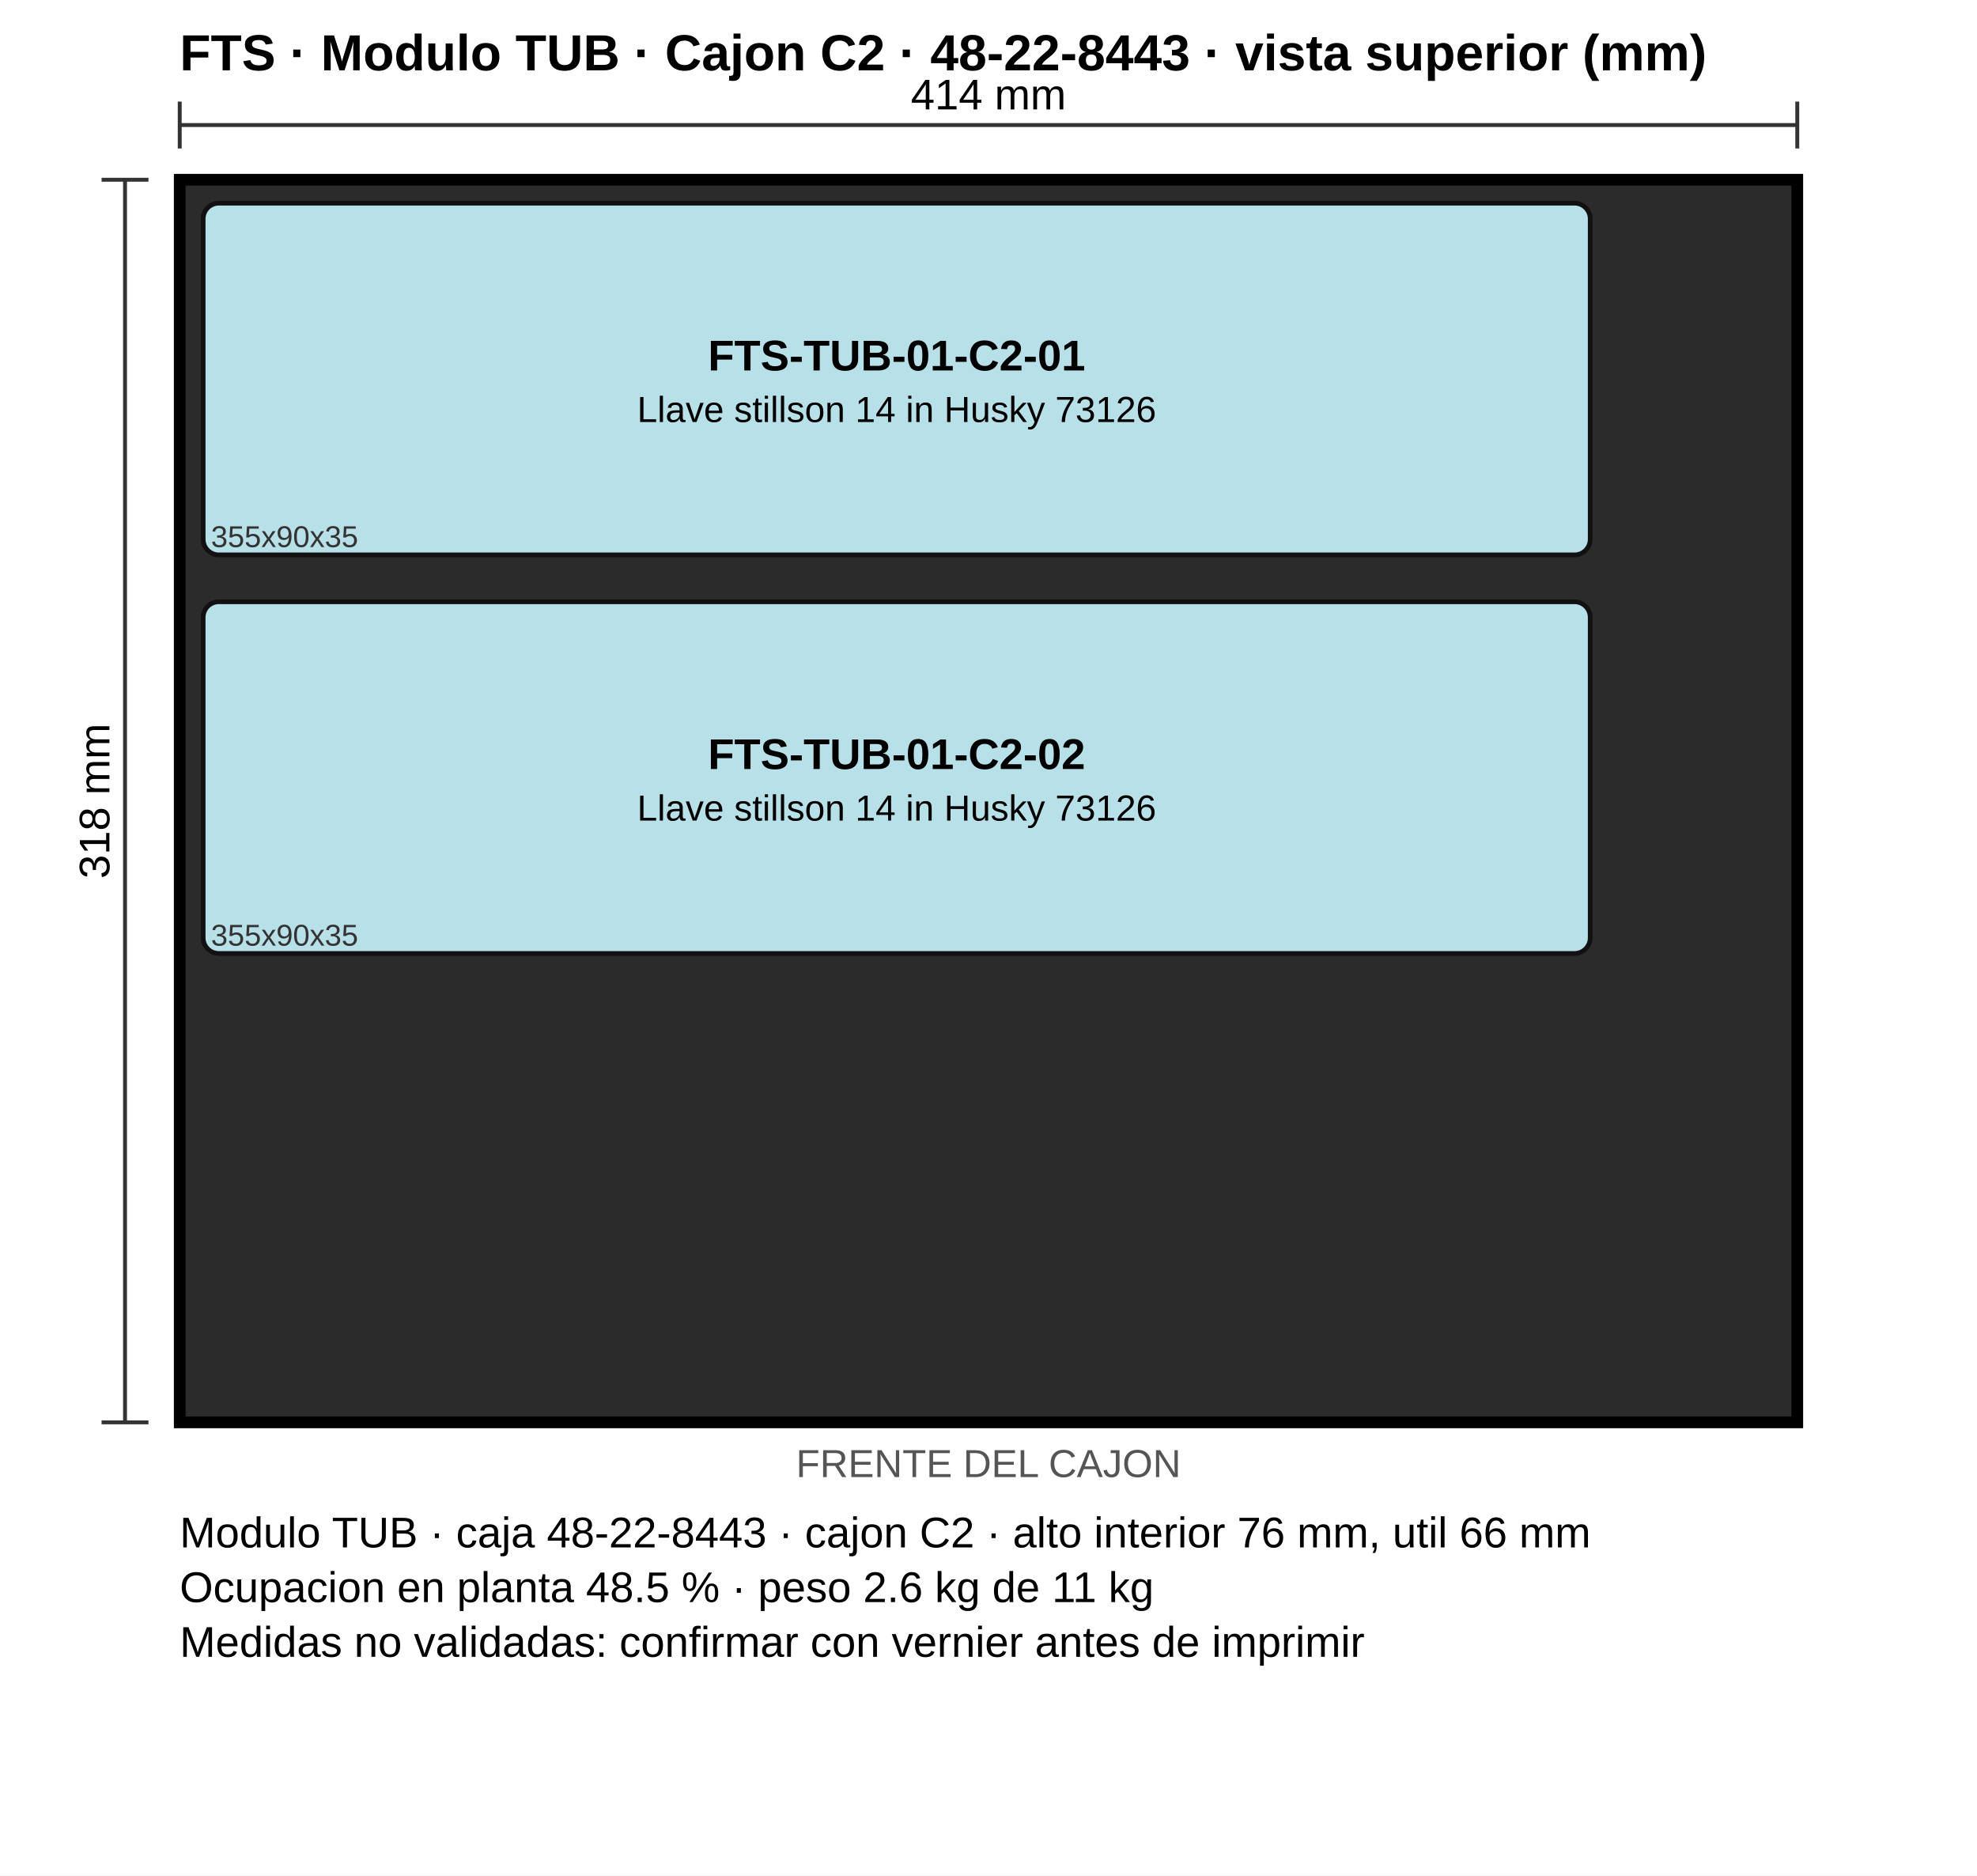
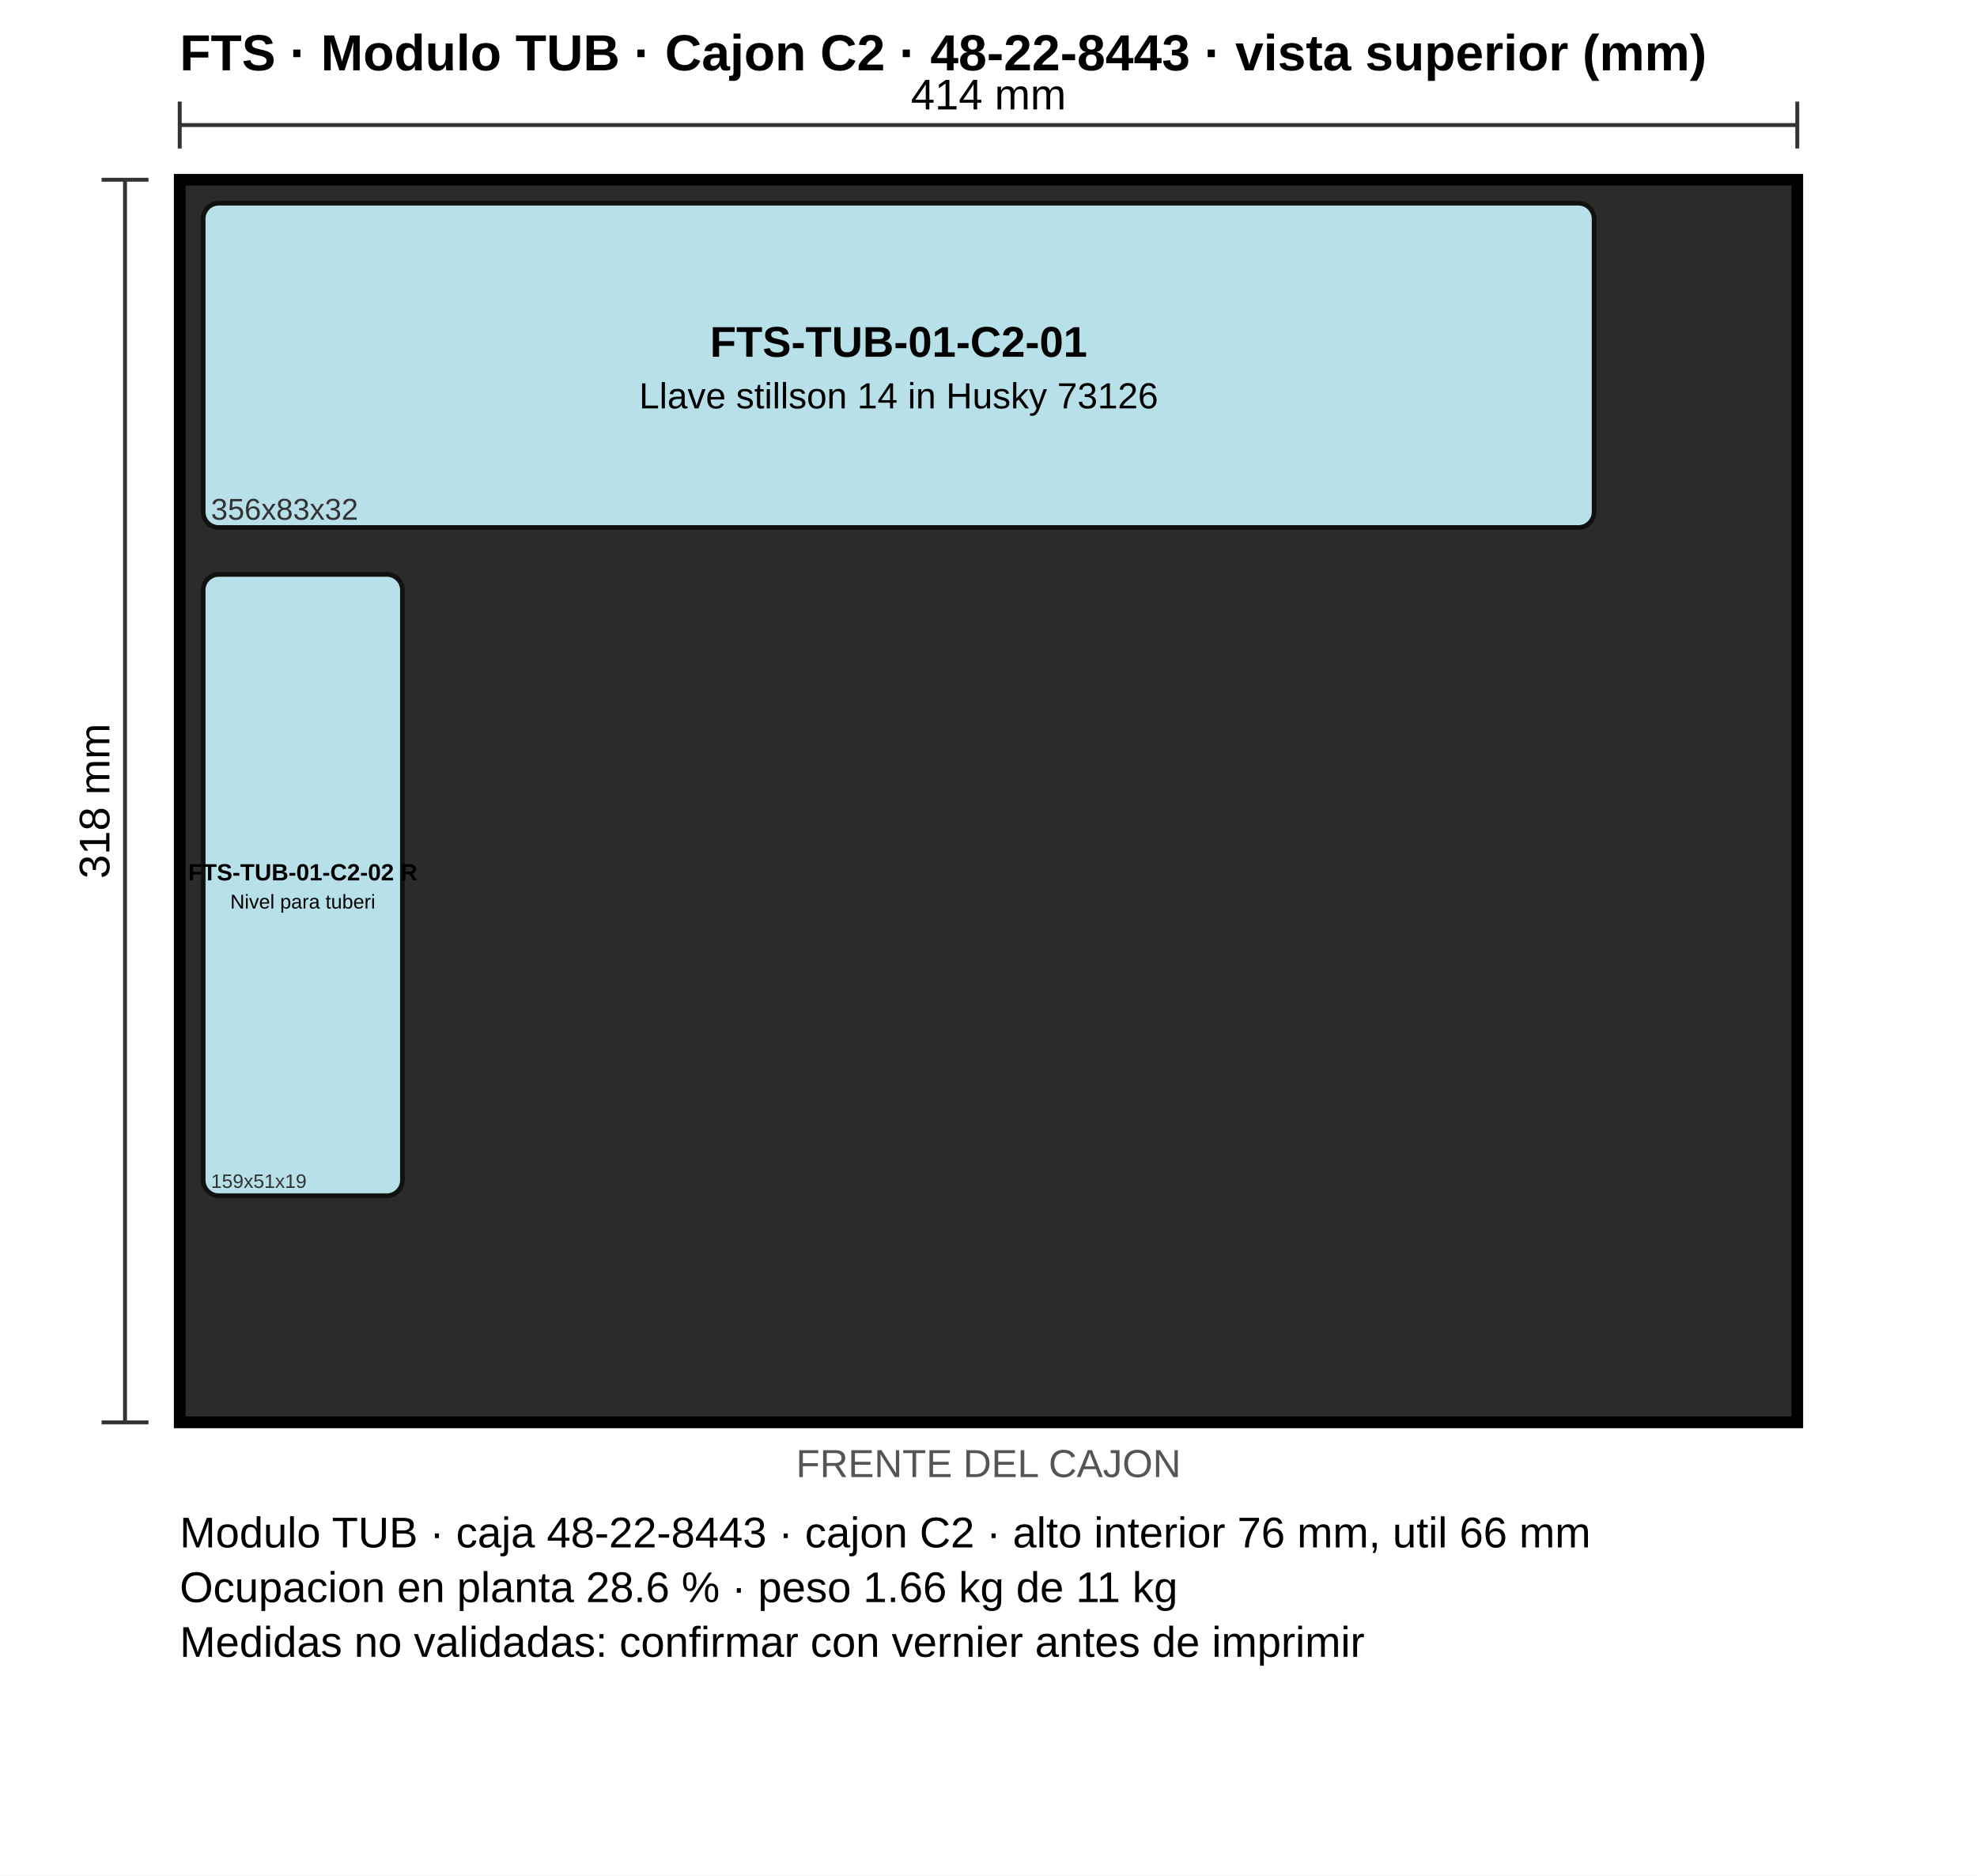
<svg xmlns="http://www.w3.org/2000/svg" viewBox="0 0 506 480" width="810" font-family="Arial, sans-serif">
  <rect x="0" y="0" width="506" height="480" fill="#ffffff" />
  <text x="46" y="18" font-size="13" font-weight="bold">FTS · Modulo TUB · Cajon C2 · 48-22-8443 · vista superior (mm)</text>
  <rect x="46" y="46" width="414" height="318" fill="#2b2b2b" stroke="#000" stroke-width="3" />
  <line x1="46" y1="32" x2="460" y2="32" stroke="#333" stroke-width="1" />
  <line x1="46" y1="26" x2="46" y2="38" stroke="#333" />
  <line x1="460" y1="26" x2="460" y2="38" stroke="#333" />
  <text x="253.0" y="28" font-size="11" text-anchor="middle">414 mm</text>
  <line x1="32" y1="46" x2="32" y2="364" stroke="#333" />
  <line x1="26" y1="46" x2="38" y2="46" stroke="#333" />
  <line x1="26" y1="364" x2="38" y2="364" stroke="#333" />
  <text x="28" y="205.0" font-size="11" text-anchor="middle" transform="rotate(-90 28 205.0)">318 mm</text>
  <text x="253.0" y="378" font-size="10" text-anchor="middle" fill="#555">FRENTE DEL CAJON</text>
-   <rect x="52" y="52" width="355" height="90" rx="4" fill="#B8E0E8" stroke="#111" stroke-width="1.2" />
-   <text x="229.5" y="94.8" font-size="11.0" text-anchor="middle" font-weight="bold">FTS-TUB-01-C2-01</text>
-   <text x="229.5" y="108.0" font-size="9.3" text-anchor="middle">Llave stillson 14 in Husky 73126</text>
-   <text x="54" y="140" font-size="7.7" fill="#333">355x90x35</text>
-   <rect x="52" y="154" width="355" height="90" rx="4" fill="#B8E0E8" stroke="#111" stroke-width="1.2" />
-   <text x="229.5" y="196.8" font-size="11.0" text-anchor="middle" font-weight="bold">FTS-TUB-01-C2-02</text>
-   <text x="229.5" y="210.0" font-size="9.3" text-anchor="middle">Llave stillson 14 in Husky 73126</text>
-   <text x="54" y="242" font-size="7.7" fill="#333">355x90x35</text>
+   <rect x="52" y="52" width="356" height="83" rx="4" fill="#B8E0E8" stroke="#111" stroke-width="1.2" />
+   <text x="230.0" y="91.3" font-size="11.0" text-anchor="middle" font-weight="bold">FTS-TUB-01-C2-01</text>
+   <text x="230.0" y="104.5" font-size="9.3" text-anchor="middle">Llave stillson 14 in Husky 73126</text>
+   <text x="54" y="133" font-size="7.7" fill="#333">356x83x32</text>
+   <rect x="52" y="147" width="51" height="159" rx="4" fill="#B8E0E8" stroke="#111" stroke-width="1.2" />
+   <text x="77.5" y="225.3" font-size="6.0" text-anchor="middle" font-weight="bold">FTS-TUB-01-C2-02 R</text>
+   <text x="77.5" y="232.5" font-size="5.1" text-anchor="middle">Nivel para tuberi</text>
+   <text x="54" y="304" font-size="5.0" fill="#333">159x51x19</text>
  <text x="46" y="396" font-size="11" fill="#000">Modulo TUB · caja 48-22-8443 · cajon C2 · alto interior 76 mm, util 66 mm</text>
-   <text x="46" y="410" font-size="11" fill="#000">Ocupacion en planta 48.5 % · peso 2.6 kg de 11 kg</text>
+   <text x="46" y="410" font-size="11" fill="#000">Ocupacion en planta 28.6 % · peso 1.66 kg de 11 kg</text>
  <text x="46" y="424" font-size="11" fill="#000">Medidas no validadas: confirmar con vernier antes de imprimir</text>
</svg>
